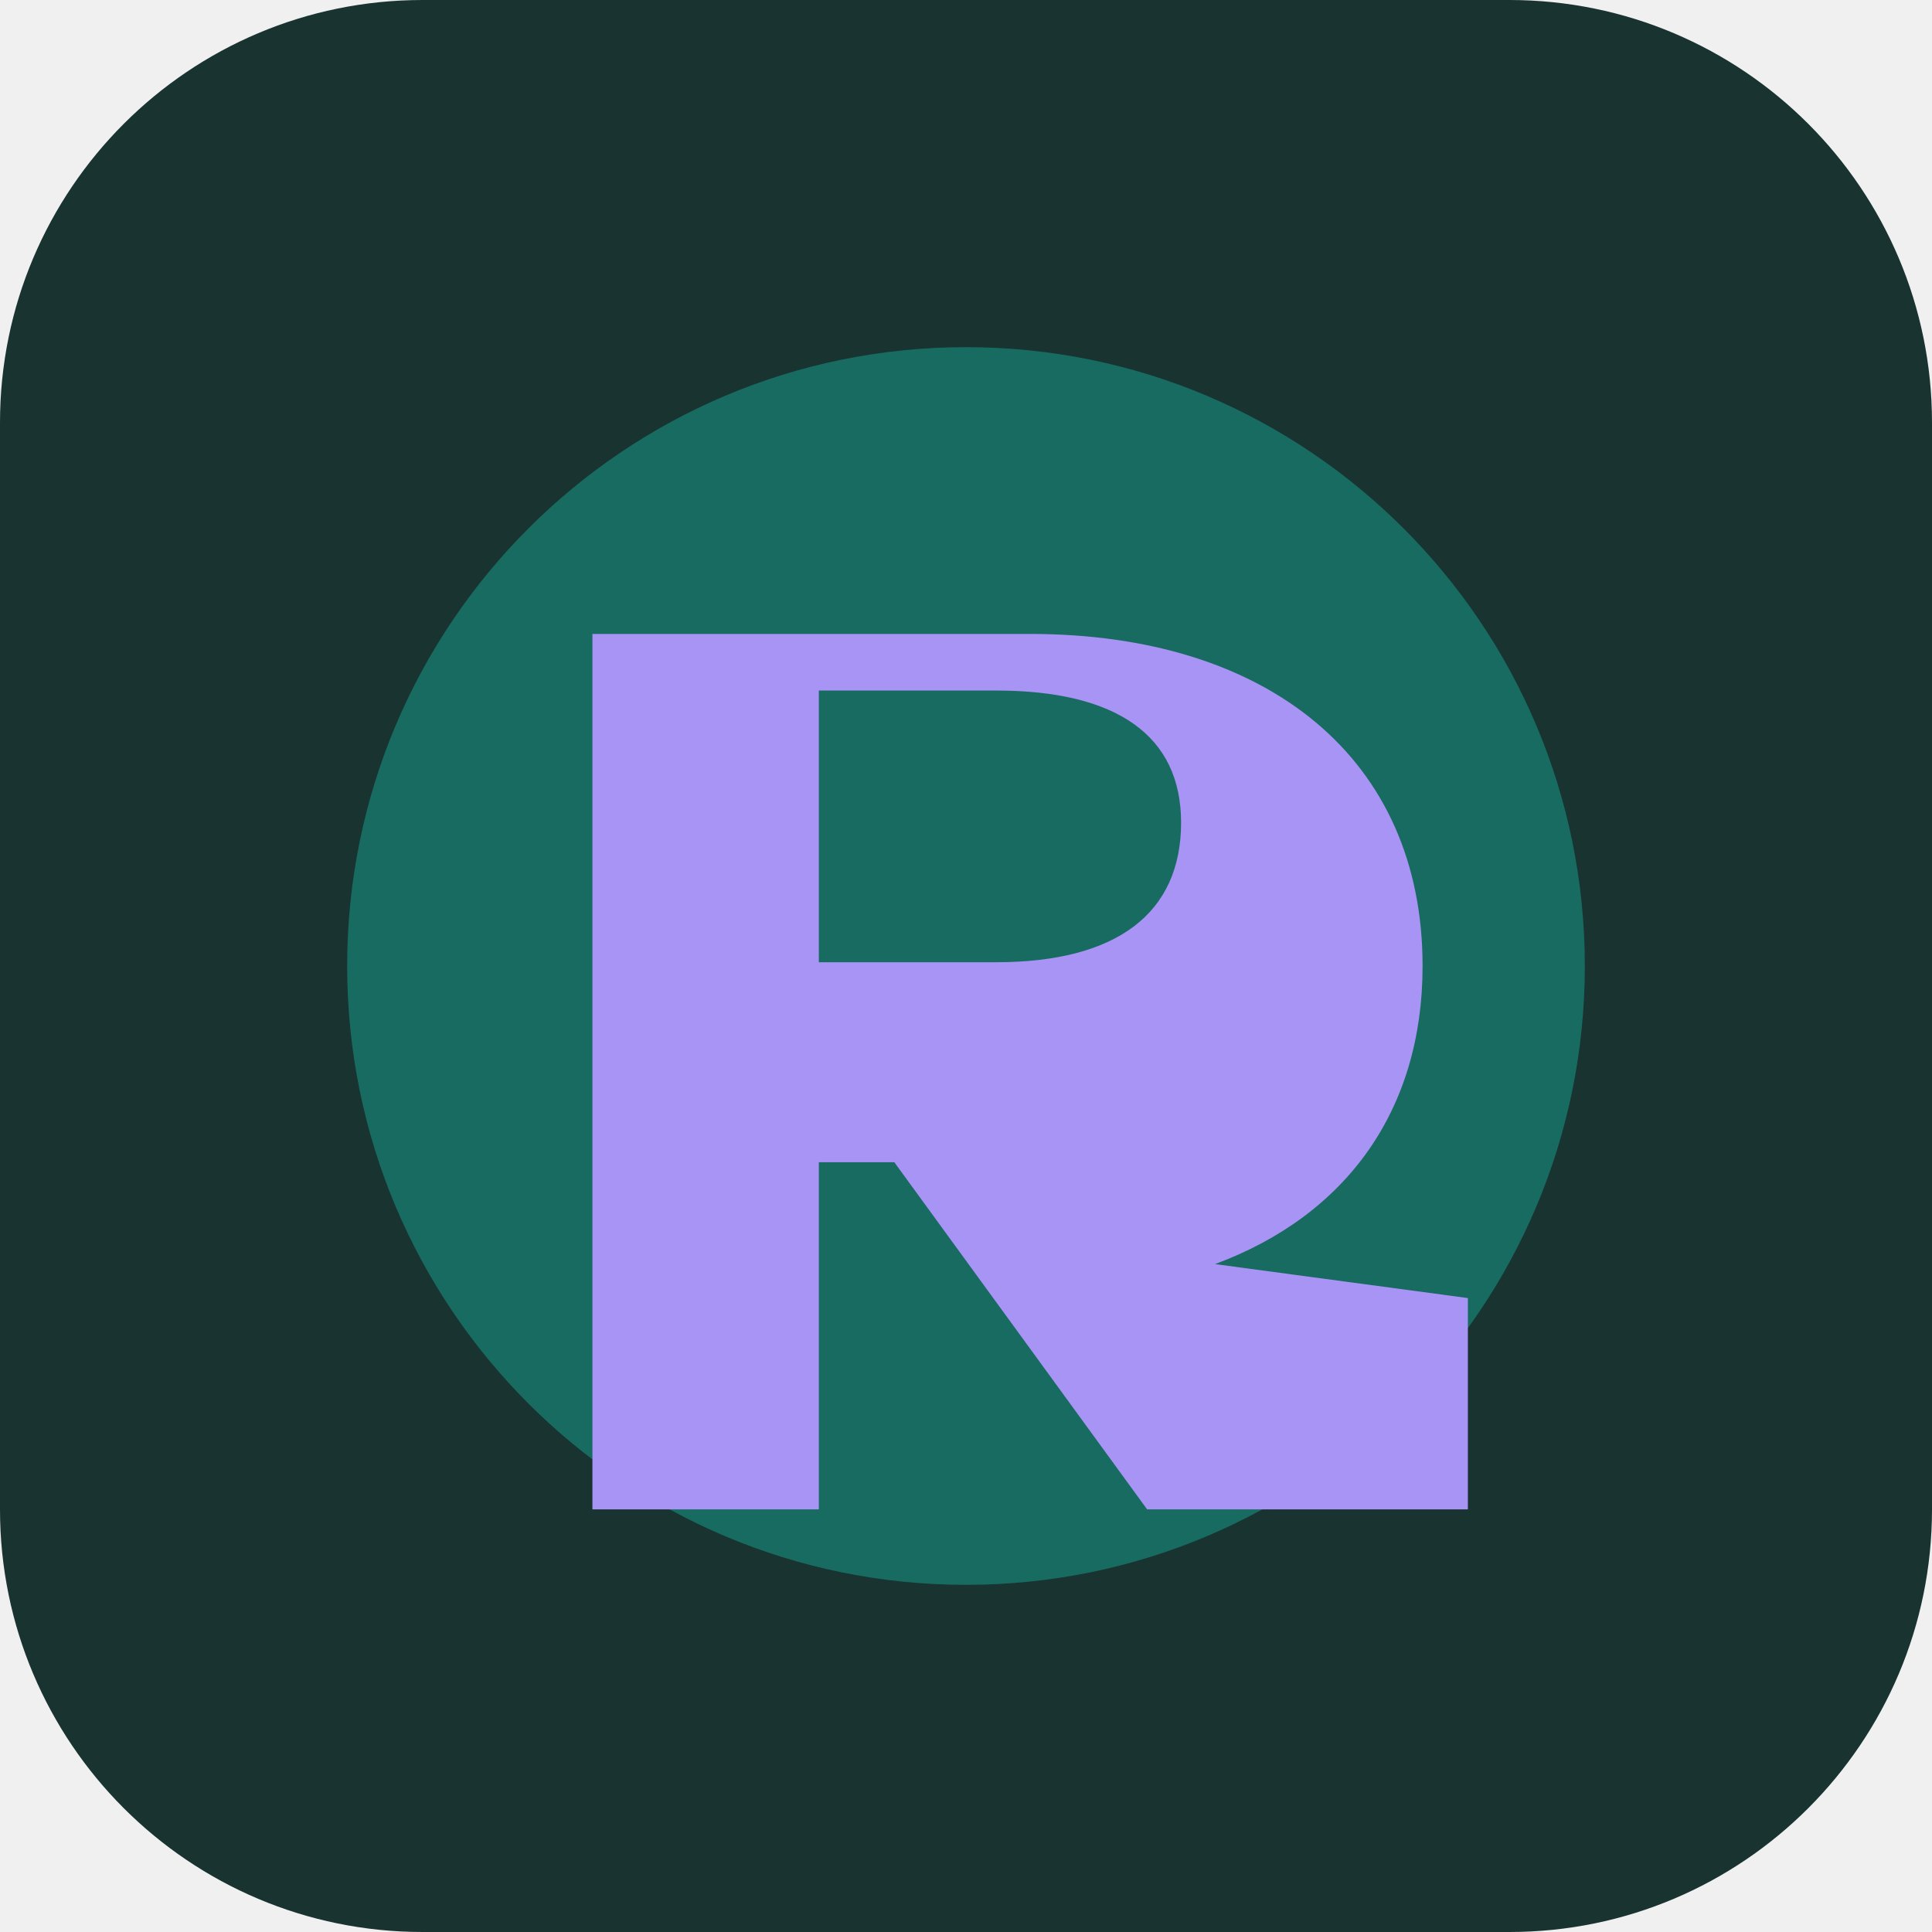
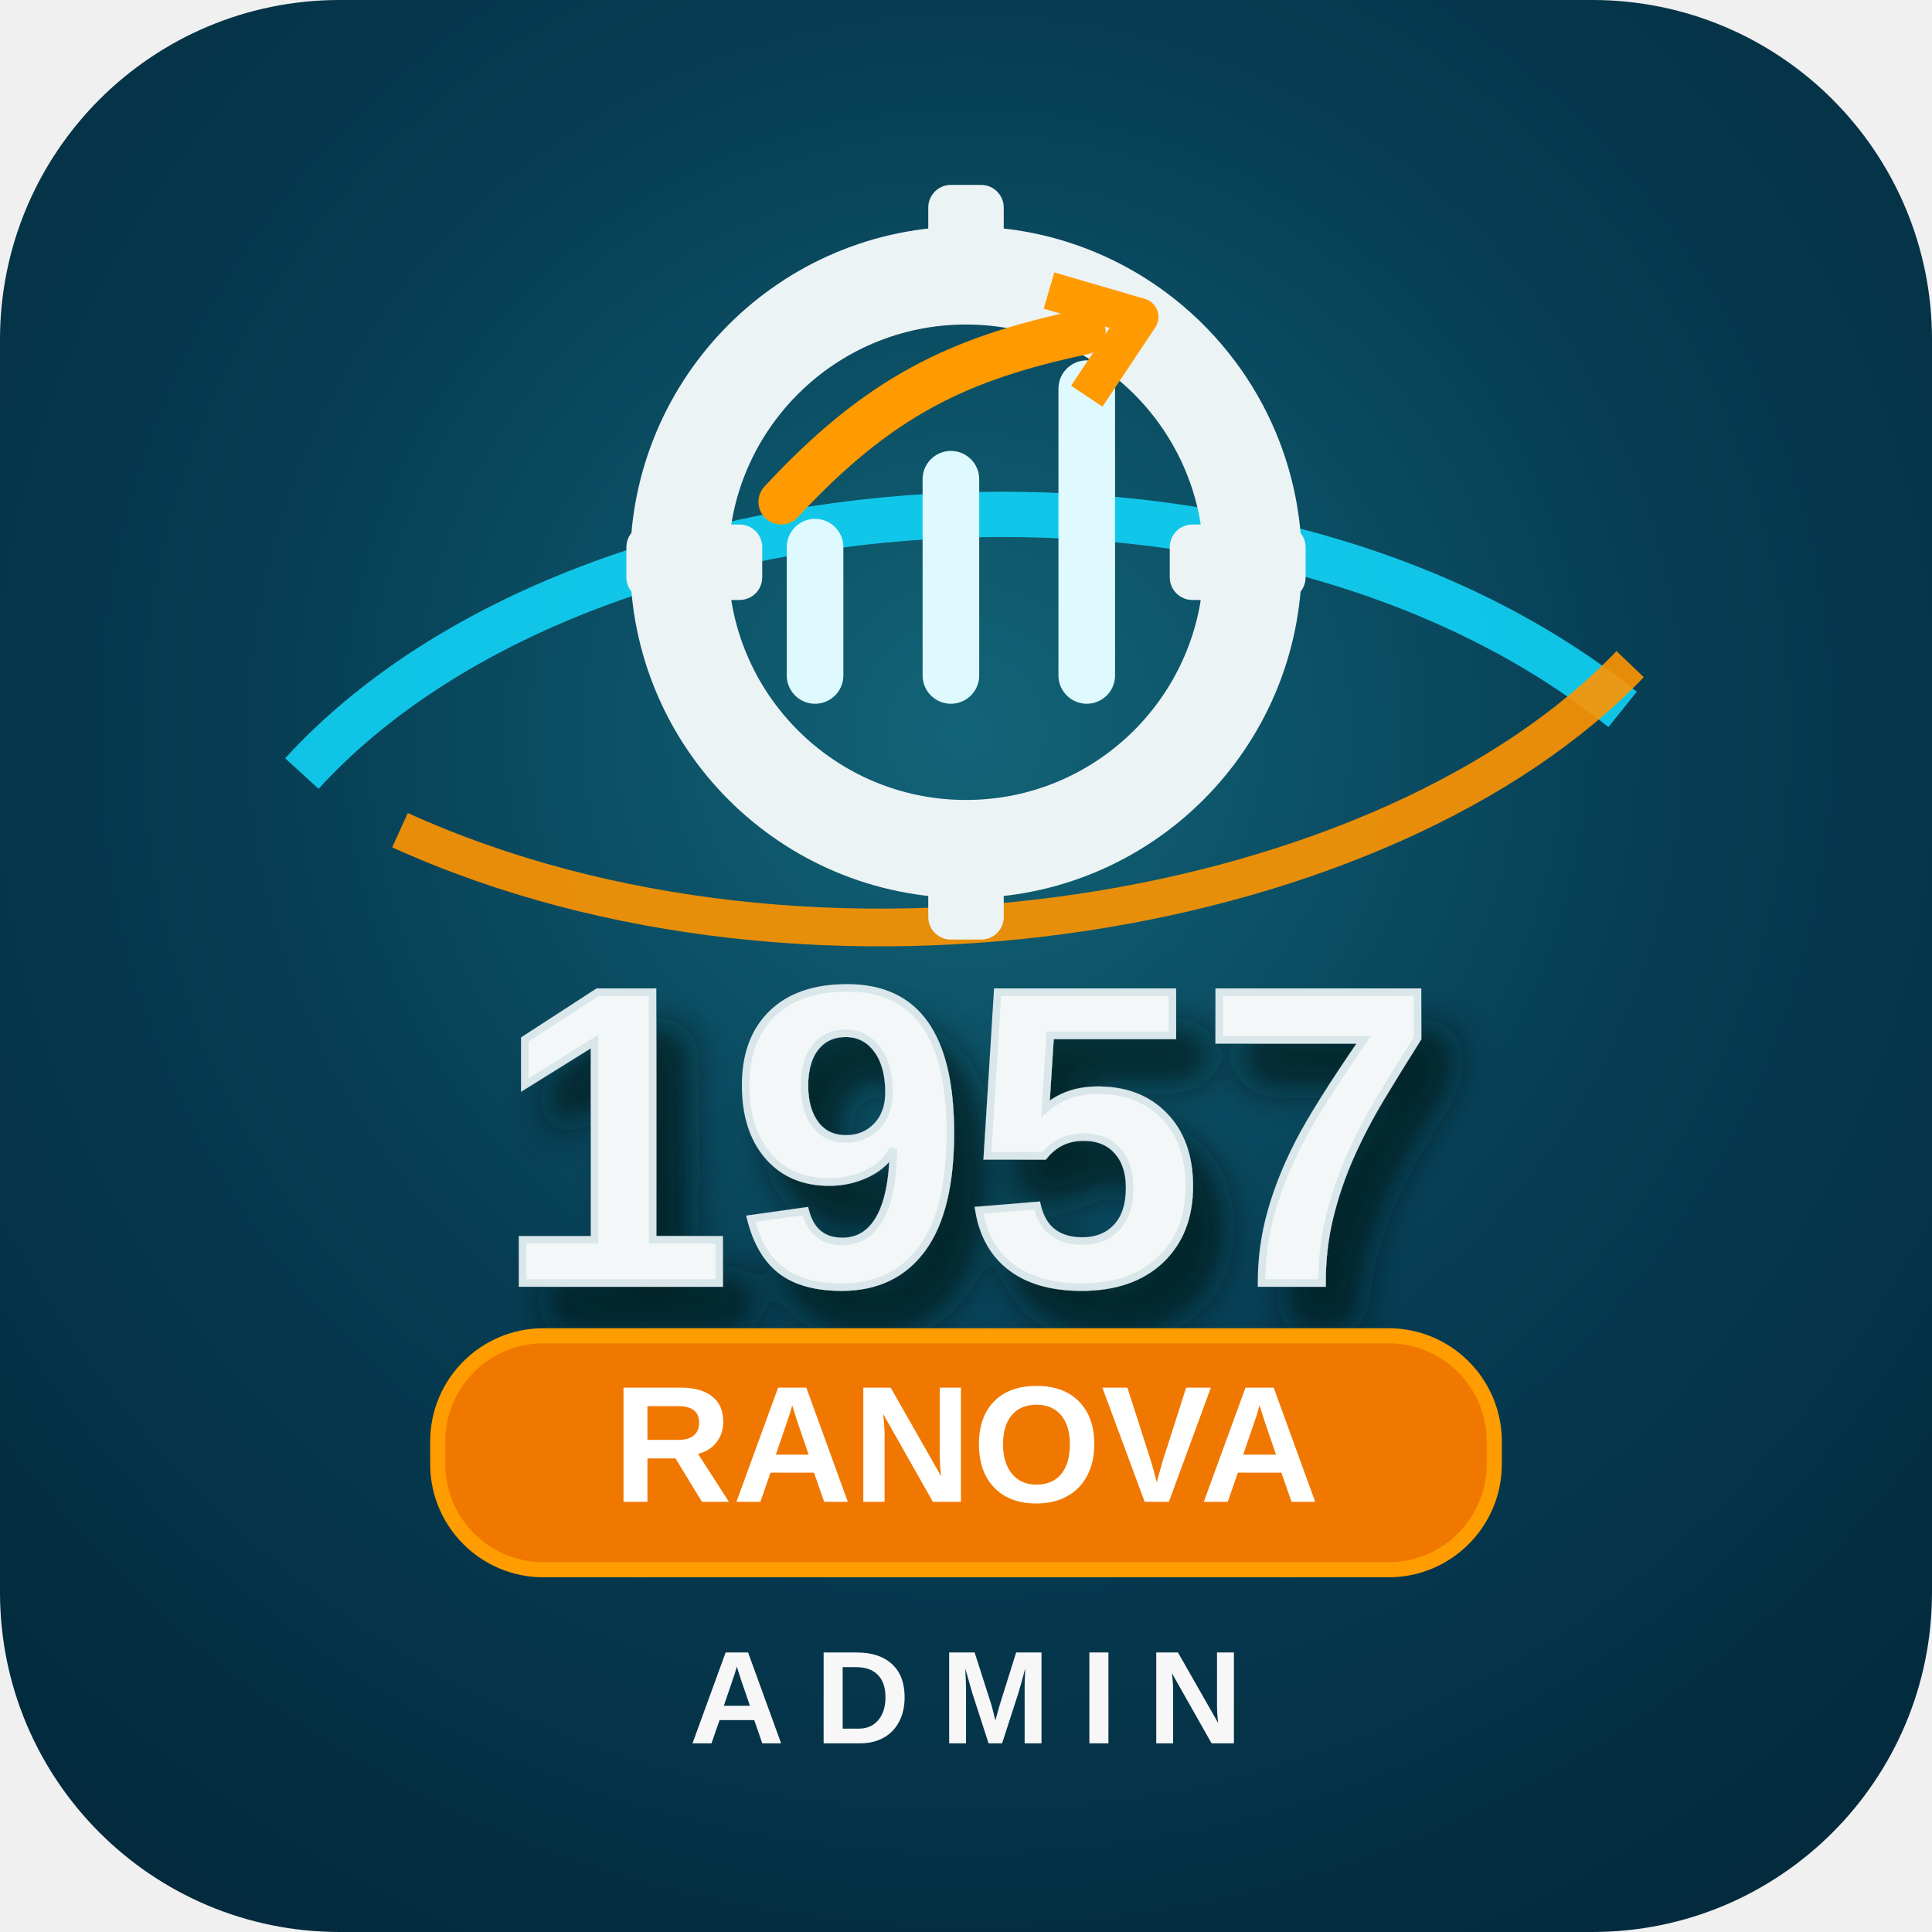
<svg xmlns="http://www.w3.org/2000/svg" viewBox="0 0 512 512">
-   <rect width="512" height="512" rx="112" fill="#183330" />
-   <circle cx="256" cy="256" r="164" fill="#176B61" />
-   <path d="M157 344V168h116c63 0 104 33 104 88 0 38-20 66-55 79l67 9v56h-85l-67-92h-20v92h-60zm60-89h47c32 0 49-13 49-37 0-23-17-35-49-35h-47v72z" fill="#A894F4" />
+   <defs>
+     <radialGradient id="bg" cx="50%" cy="38%" r="75%">
+       <stop offset="0" stop-color="#126478" />
+       <stop offset=".48" stop-color="#063d53" />
+       <stop offset="1" stop-color="#03283b" />
+     </radialGradient>
+     <filter id="shadow" x="-30%" y="-30%" width="160%" height="170%">
+       <feDropShadow dx="8" dy="11" stdDeviation="5" flood-color="#00151f" flood-opacity=".8" />
+     </filter>
+   </defs>
+   <rect width="512" height="512" rx="90" fill="url(#bg)" />
+   <path d="M80 205C154 124 333 110 430 188" fill="none" stroke="#12dbff" stroke-width="12" opacity=".85" />
+   <path d="M106 220C216 270 368 243 432 176" fill="none" stroke="#ff9500" stroke-width="10" opacity=".9" />
+   <g transform="translate(112 45)">
+     <circle cx="144" cy="104" r="76" fill="none" stroke="#ecf3f5" stroke-width="26" />
+     <g fill="#ecf3f5">
+       <rect x="134" y="4" width="20" height="36" rx="6" />
+       <rect x="134" y="168" width="20" height="36" rx="6" />
+       <rect x="54" y="94" width="36" height="20" rx="6" />
+       <rect x="198" y="94" width="36" height="20" rx="6" />
+     </g>
+     <path d="M104 134v-34M140 134V82M176 134V58" stroke="#dffaff" stroke-width="15" stroke-linecap="round" />
+     <path d="M95 88c26-28 47-38 80-45" fill="none" stroke="#ff9a00" stroke-width="12" stroke-linecap="round" />
+     <path d="m166 32 24 7-14 21" fill="none" stroke="#ff9a00" stroke-width="10" stroke-linejoin="round" />
+   </g>
+   <g filter="url(#shadow)">
+     <text x="256" y="340" text-anchor="middle" font-family="Arial Black,Arial,sans-serif" font-size="112" font-weight="900" fill="#f4f7f8" stroke="#d9e7eb" stroke-width="2">1957</text>
+   </g>
+   <rect x="116" y="354" width="280" height="62" rx="28" fill="#f17800" stroke="#ff9c00" stroke-width="4" />
+   <text x="256" y="398" text-anchor="middle" font-family="Arial Black,Arial,sans-serif" font-size="44" font-weight="900" fill="#fff">RANOVA</text>
+   <text x="256" y="462" text-anchor="middle" font-family="Arial, sans-serif" font-size="35" font-weight="800" letter-spacing="8" fill="#f7f7f7">ADMIN</text>
</svg>
